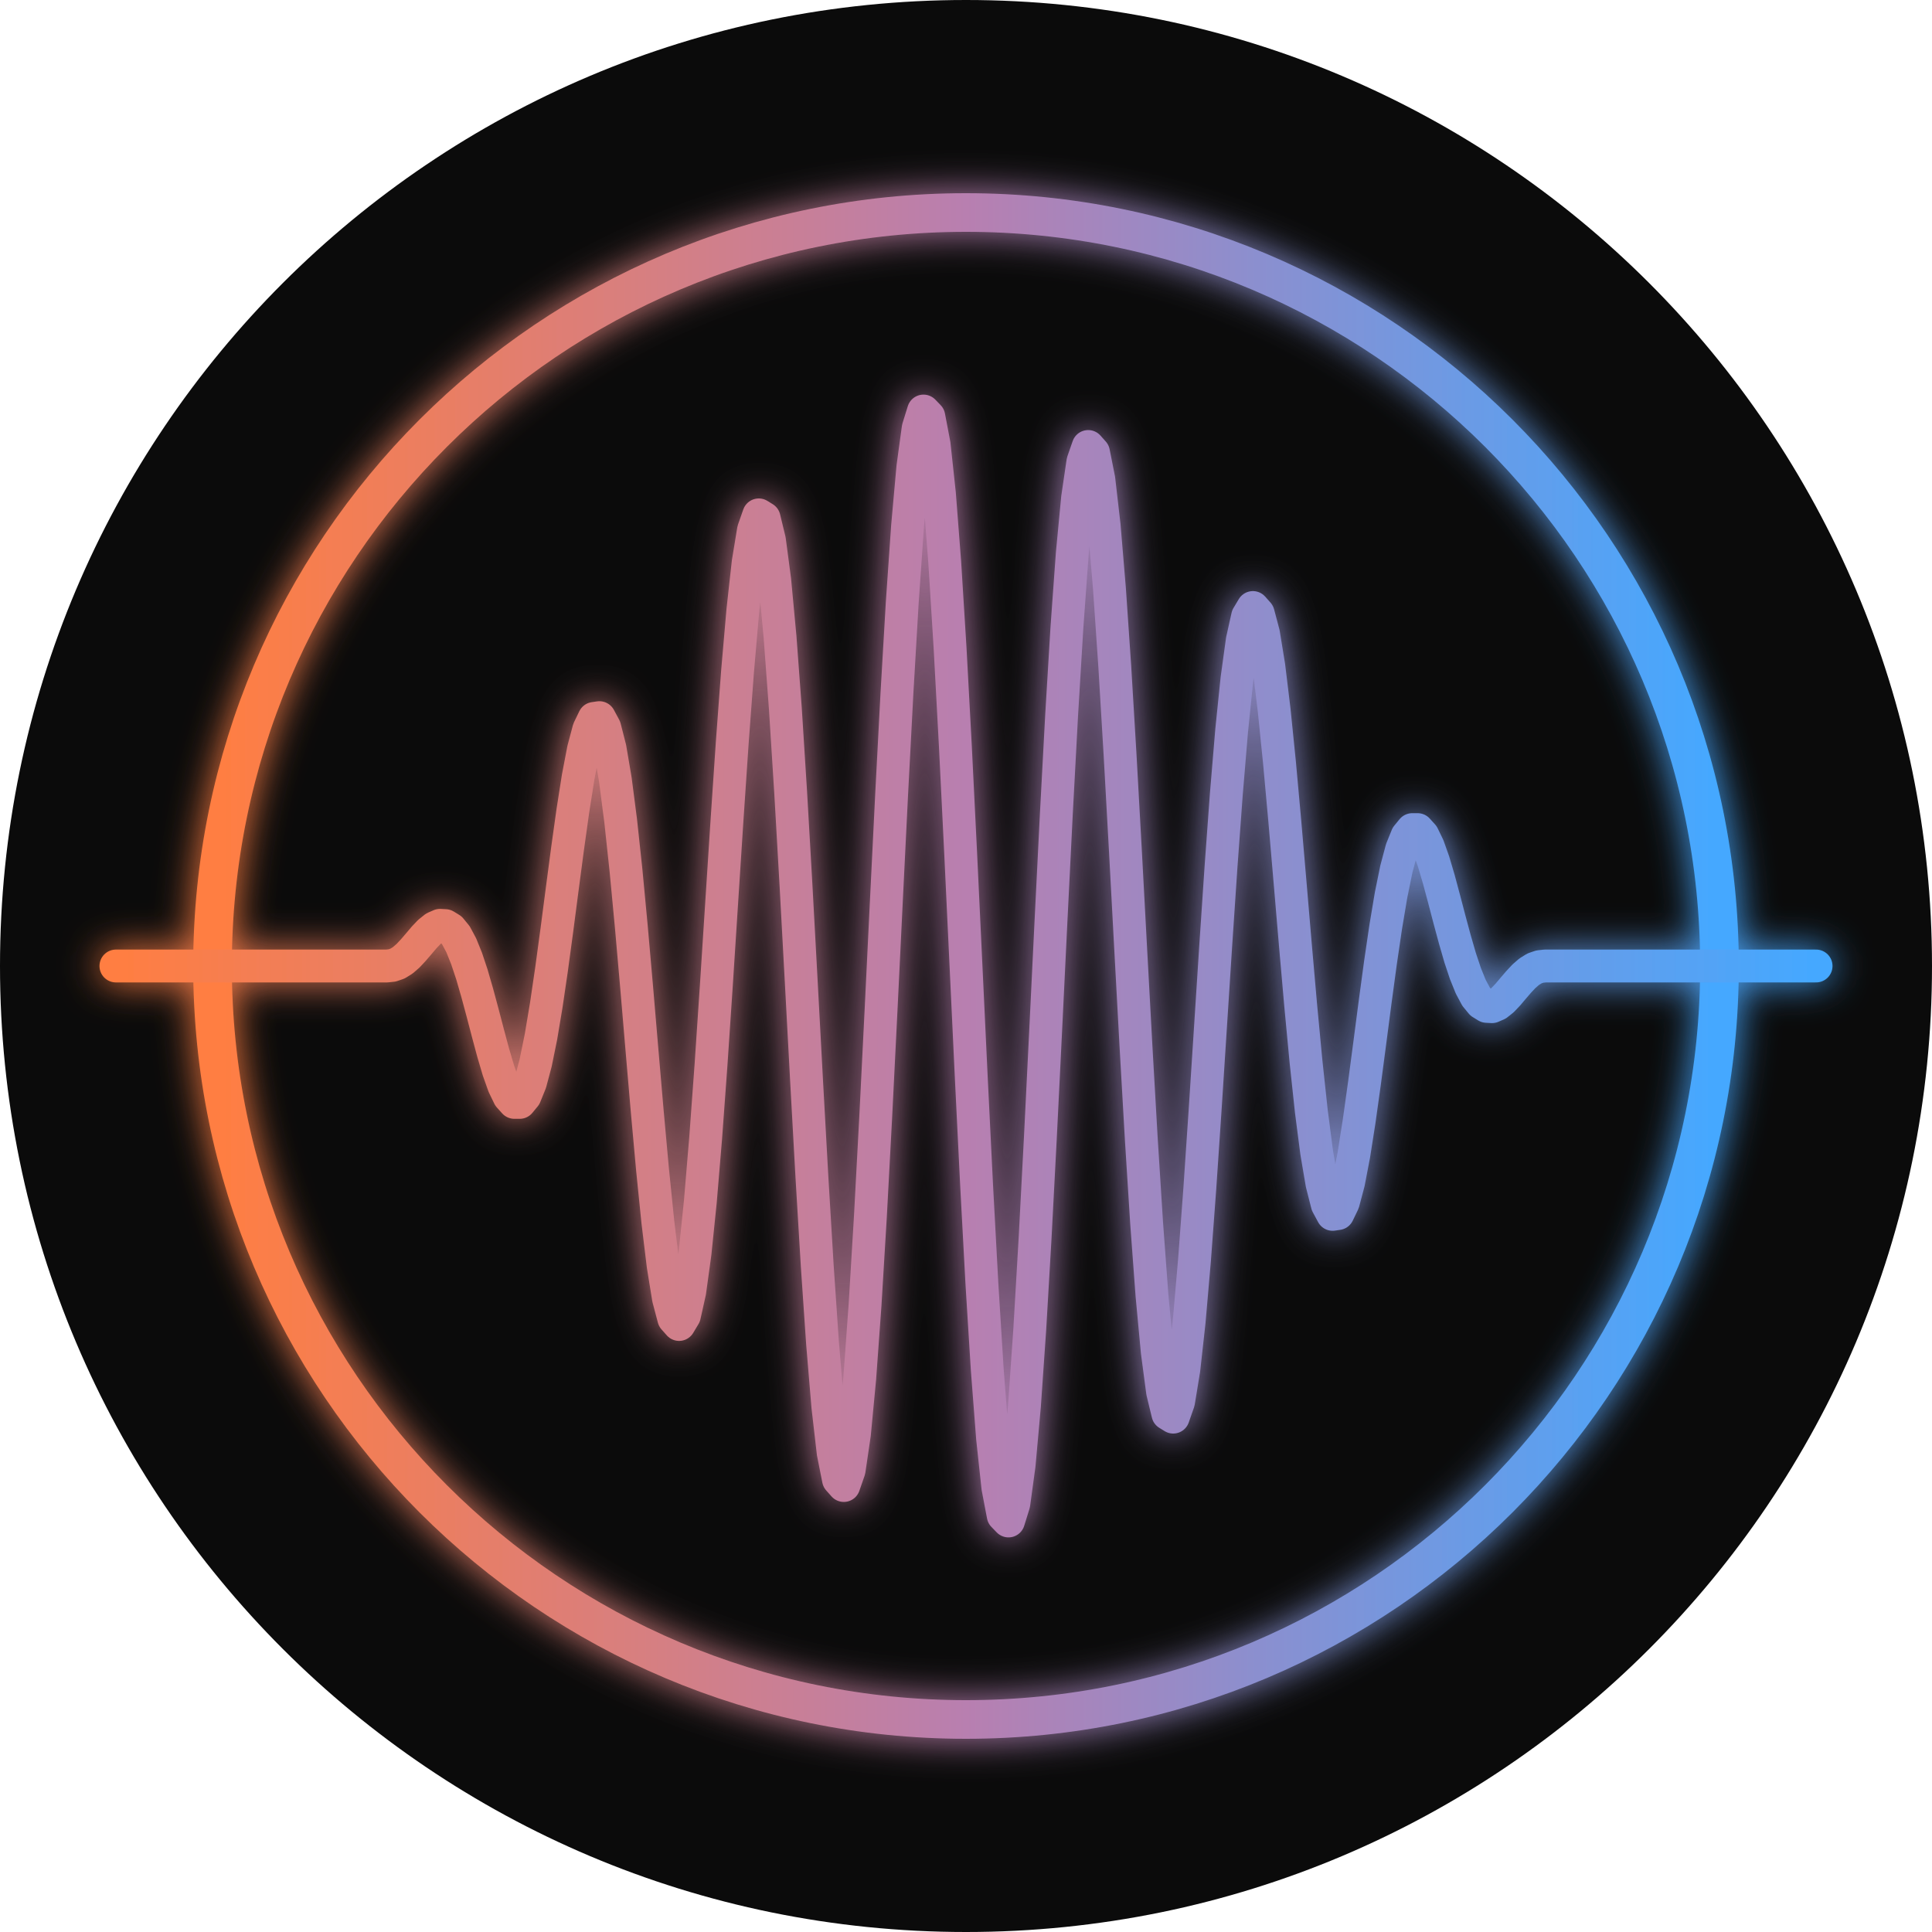
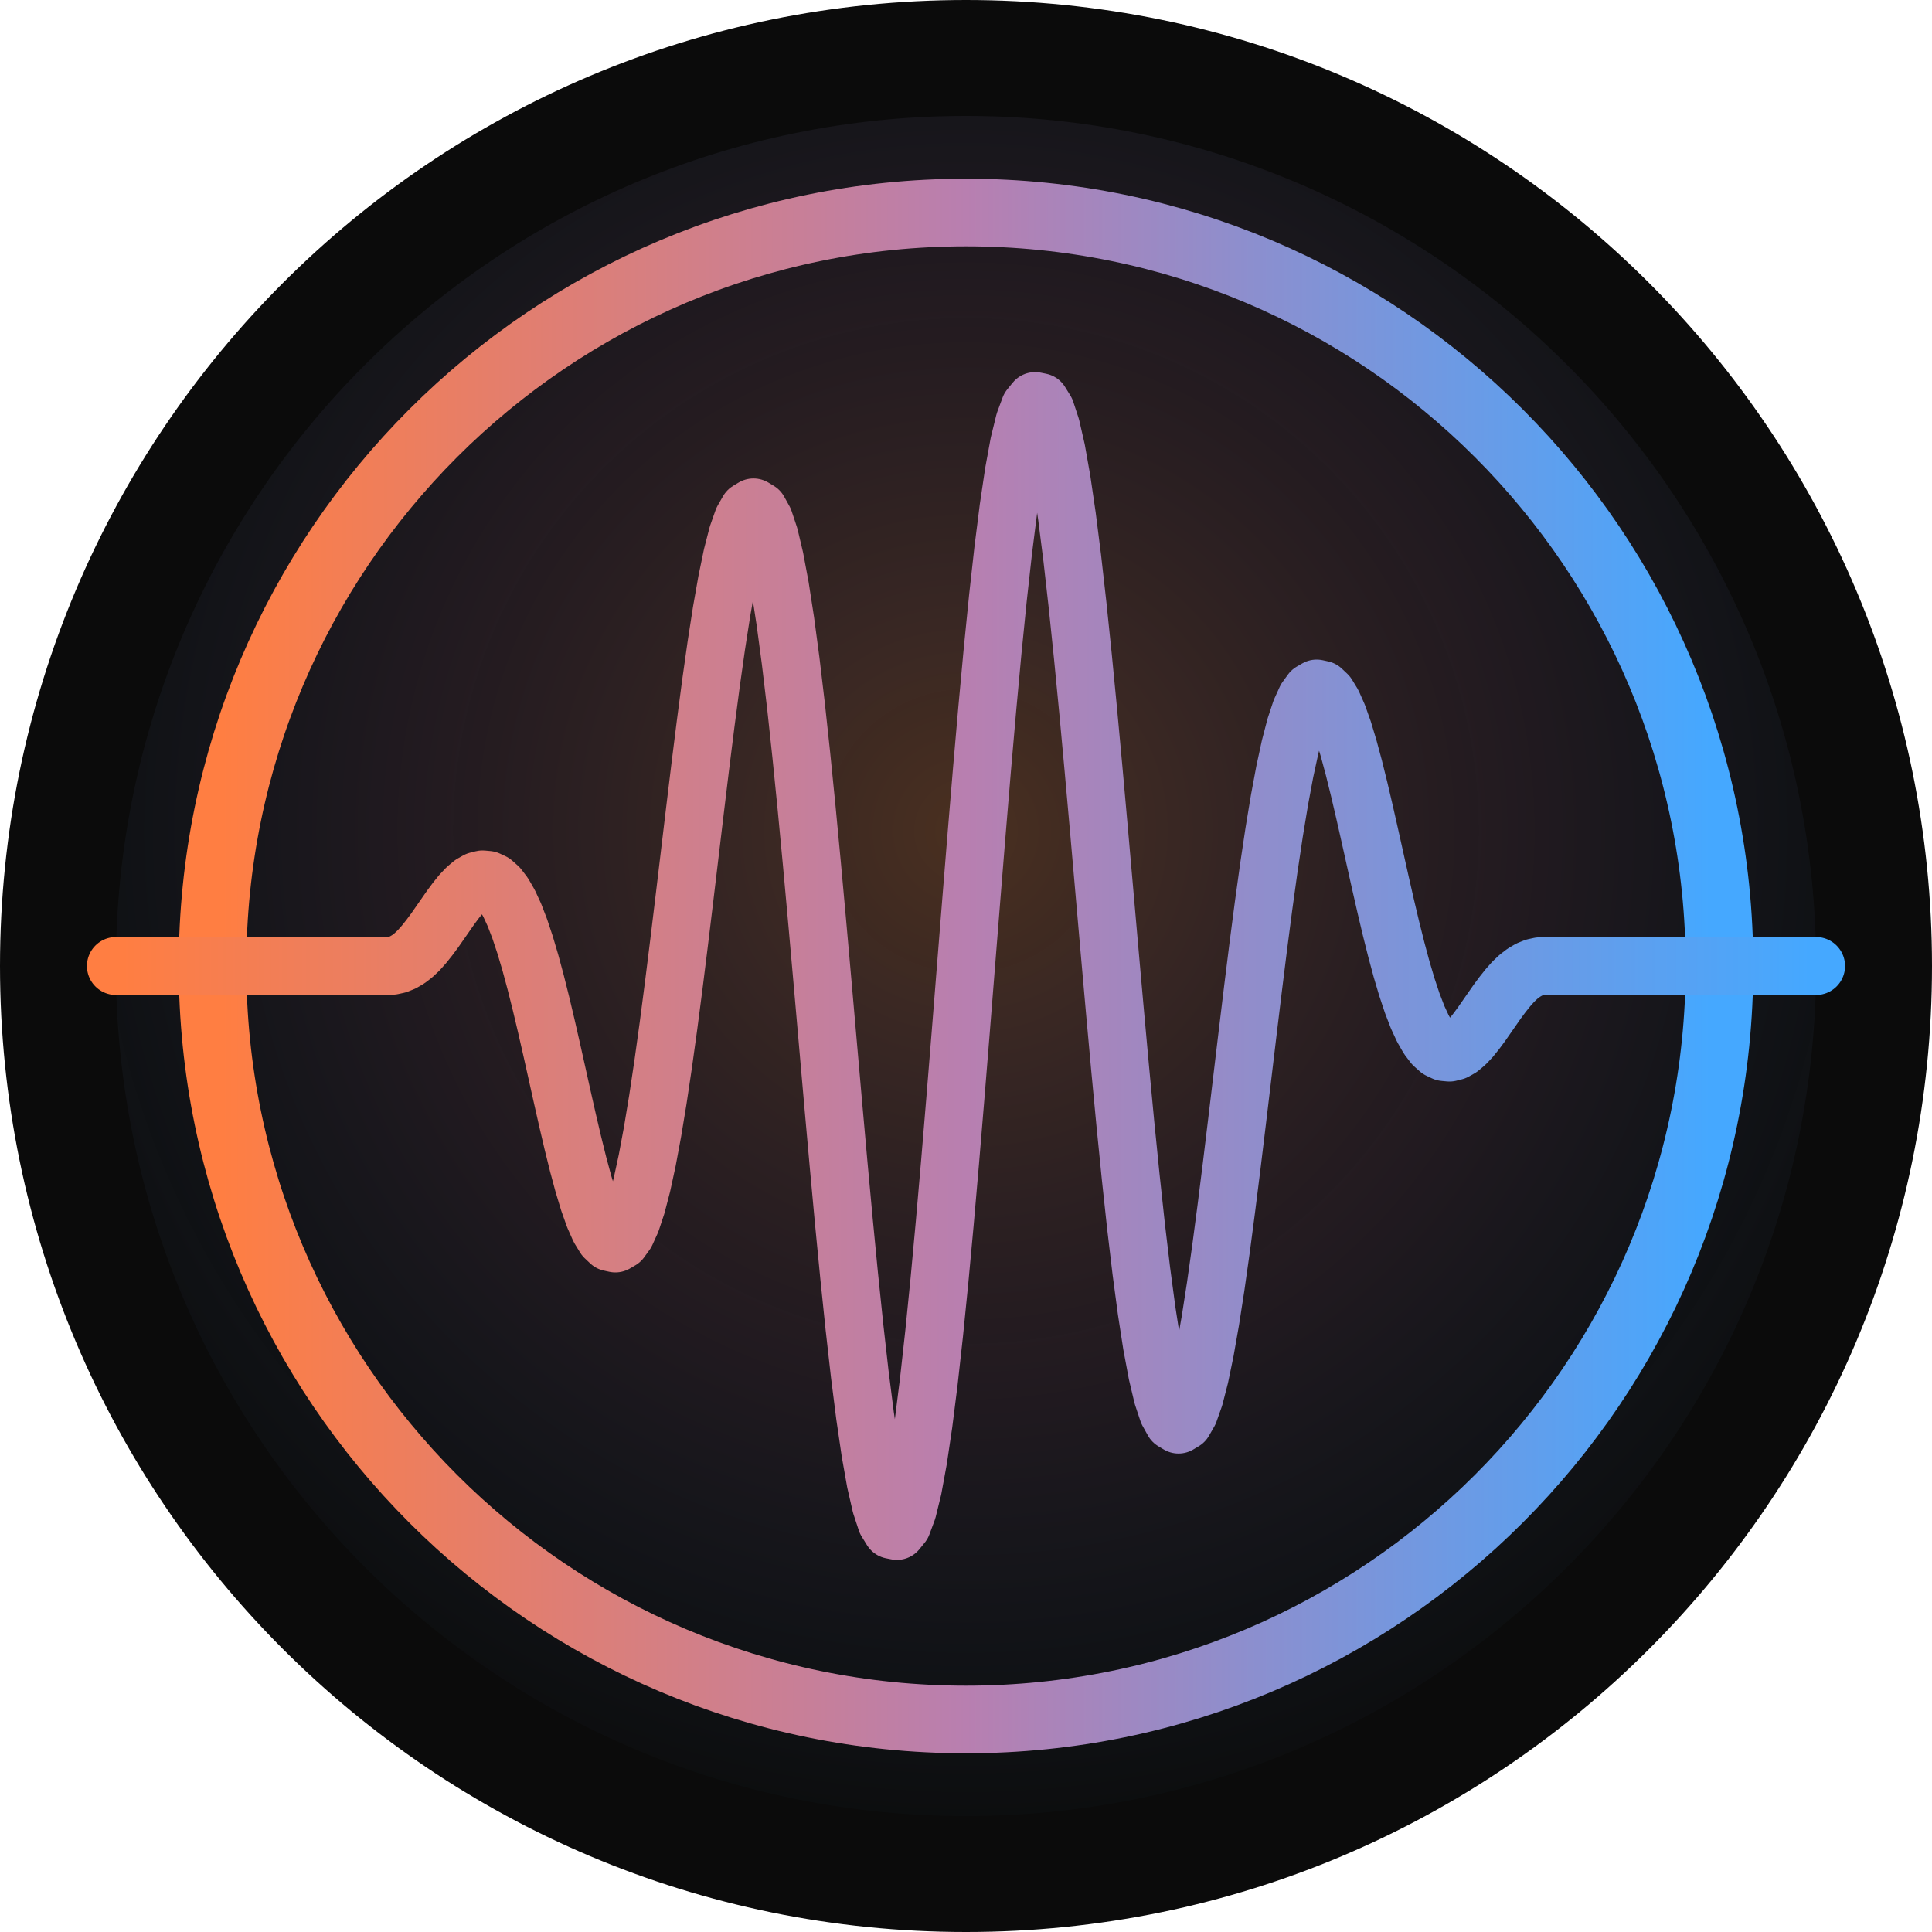
<svg xmlns="http://www.w3.org/2000/svg" width="200" height="200" viewBox="0 0 200 200">
  <circle cx="100" cy="100" r="100" fill="#0b0b0b" />
  <defs>
    <linearGradient id="lgf" x1="0" y1="0" x2="1" y2="0">
      <stop offset="0" stop-color="#ff7e42" />
      <stop offset="0.5" stop-color="#b87fb0" />
      <stop offset="1" stop-color="#45a8ff" />
    </linearGradient>
-     <filter id="glf" x="-30%" y="-30%" width="160%" height="160%">
-       <feGaussianBlur stdDeviation="2" result="b" />
-       <feMerge>
-         <feMergeNode in="b" />
-         <feMergeNode in="SourceGraphic" />
-       </feMerge>
-     </filter>
+     <radialGradient id="rgf" cx="0.5" cy="0.42" r="0.62">
+       <stop offset="0" stop-color="#ff9a5c" stop-opacity="0.26" />
+       <stop offset="0.55" stop-color="#b87fb0" stop-opacity="0.12" />
+       <stop offset="1" stop-color="#45a8ff" stop-opacity="0" />
+     </radialGradient>
  </defs>
-   <g filter="url(#glf)" fill="none" stroke="url(#lgf)" stroke-linecap="round" stroke-linejoin="round">
-     <circle cx="100" cy="100" r="78" stroke-width="4" />
-     <path d="M12.00,100.00 L12.55,100.00 L13.10,100.00 L13.65,100.00 L14.20,100.00 L14.75,100.00 L15.30,100.00 L15.85,100.00 L16.40,100.00 L16.95,100.00 L17.50,100.00 L18.05,100.00 L18.60,100.00 L19.15,100.00 L19.70,100.00 L20.25,100.00 L20.80,100.00 L21.35,100.00 L21.90,100.00 L22.45,100.00 L23.00,100.00 L23.55,100.00 L24.10,100.00 L24.65,100.00 L25.20,100.00 L25.75,100.00 L26.30,100.00 L26.85,100.00 L27.40,100.00 L27.95,100.00 L28.50,100.00 L29.05,100.00 L29.60,100.00 L30.15,100.00 L30.70,100.00 L31.25,100.00 L31.80,100.00 L32.35,100.00 L32.90,100.00 L33.45,100.00 L34.00,100.00 L34.55,100.00 L35.10,100.00 L35.65,100.00 L36.20,100.00 L36.75,100.00 L37.30,100.00 L37.85,100.00 L38.40,100.00 L38.95,100.00 L39.50,100.00 L40.05,100.00 L40.60,99.94 L41.15,99.75 L41.70,99.41 L42.25,98.93 L42.80,98.34 L43.35,97.70 L43.90,97.05 L44.45,96.47 L45.00,96.03 L45.55,95.79 L46.10,95.82 L46.65,96.16 L47.20,96.83 L47.75,97.86 L48.30,99.22 L48.85,100.87 L49.40,102.77 L49.95,104.81 L50.50,106.91 L51.05,108.96 L51.60,110.82 L52.15,112.37 L52.70,113.51 L53.25,114.12 L53.80,114.12 L54.35,113.45 L54.90,112.09 L55.45,110.03 L56.00,107.33 L56.55,104.05 L57.10,100.31 L57.65,96.25 L58.20,92.04 L58.75,87.88 L59.30,83.95 L59.85,80.45 L60.40,77.58 L60.95,75.51 L61.50,74.37 L62.05,74.29 L62.60,75.31 L63.15,77.47 L63.70,80.71 L64.25,84.96 L64.80,90.08 L65.35,95.89 L65.90,102.15 L66.45,108.62 L67.00,115.02 L67.55,121.07 L68.10,126.49 L68.65,131.02 L69.20,134.41 L69.75,136.49 L70.30,137.11 L70.85,136.19 L71.40,133.72 L71.95,129.73 L72.50,124.37 L73.05,117.80 L73.60,110.28 L74.15,102.09 L74.70,93.56 L75.25,85.05 L75.80,76.91 L76.35,69.51 L76.90,63.18 L77.45,58.22 L78.00,54.87 L78.55,53.30 L79.10,53.64 L79.65,55.91 L80.20,60.06 L80.75,65.94 L81.30,73.36 L81.85,82.04 L82.40,91.62 L82.95,101.73 L83.50,111.95 L84.05,121.85 L84.60,131.02 L85.15,139.06 L85.70,145.62 L86.25,150.39 L86.80,153.16 L87.35,153.78 L87.90,152.20 L88.45,148.46 L89.00,142.68 L89.55,135.08 L90.10,125.97 L90.65,115.70 L91.20,104.69 L91.75,93.39 L92.30,82.27 L92.85,71.79 L93.40,62.38 L93.95,54.46 L94.50,48.35 L95.05,44.32 L95.60,42.55 L96.15,43.12 L96.70,46.01 L97.25,51.11 L97.80,58.23 L98.35,67.06 L98.90,77.26 L99.45,88.39 L100.00,100.00 L100.55,111.61 L101.10,122.74 L101.65,132.94 L102.20,141.77 L102.75,148.89 L103.30,153.99 L103.85,156.88 L104.40,157.45 L104.95,155.68 L105.50,151.65 L106.05,145.54 L106.60,137.62 L107.15,128.21 L107.70,117.73 L108.25,106.61 L108.80,95.31 L109.35,84.30 L109.90,74.03 L110.45,64.92 L111.00,57.32 L111.55,51.54 L112.10,47.80 L112.65,46.22 L113.20,46.84 L113.75,49.61 L114.30,54.38 L114.85,60.94 L115.40,68.98 L115.95,78.15 L116.50,88.05 L117.05,98.27 L117.60,108.38 L118.15,117.96 L118.70,126.64 L119.25,134.06 L119.80,139.94 L120.35,144.09 L120.90,146.36 L121.45,146.70 L122.00,145.13 L122.55,141.78 L123.10,136.82 L123.65,130.49 L124.20,123.09 L124.75,114.95 L125.30,106.44 L125.85,97.91 L126.40,89.72 L126.95,82.20 L127.50,75.63 L128.05,70.27 L128.60,66.28 L129.15,63.81 L129.70,62.89 L130.25,63.51 L130.80,65.59 L131.35,68.98 L131.90,73.51 L132.45,78.93 L133.00,84.98 L133.55,91.38 L134.10,97.85 L134.65,104.11 L135.20,109.92 L135.75,115.04 L136.30,119.29 L136.85,122.53 L137.40,124.69 L137.95,125.71 L138.50,125.63 L139.05,124.49 L139.60,122.42 L140.15,119.55 L140.70,116.05 L141.25,112.12 L141.80,107.96 L142.35,103.75 L142.90,99.69 L143.45,95.95 L144.00,92.67 L144.55,89.97 L145.10,87.91 L145.65,86.55 L146.20,85.88 L146.75,85.88 L147.30,86.49 L147.85,87.63 L148.40,89.18 L148.95,91.04 L149.50,93.09 L150.05,95.19 L150.60,97.23 L151.15,99.13 L151.70,100.78 L152.25,102.14 L152.80,103.17 L153.35,103.84 L153.90,104.18 L154.45,104.21 L155.00,103.97 L155.55,103.53 L156.10,102.95 L156.65,102.30 L157.20,101.66 L157.75,101.07 L158.30,100.59 L158.85,100.25 L159.40,100.06 L159.95,100.00 L160.50,100.00 L161.05,100.00 L161.60,100.00 L162.15,100.00 L162.70,100.00 L163.25,100.00 L163.80,100.00 L164.35,100.00 L164.90,100.00 L165.45,100.00 L166.00,100.00 L166.55,100.00 L167.10,100.00 L167.65,100.00 L168.20,100.00 L168.75,100.00 L169.30,100.00 L169.85,100.00 L170.40,100.00 L170.95,100.00 L171.50,100.00 L172.05,100.00 L172.60,100.00 L173.15,100.00 L173.70,100.00 L174.25,100.00 L174.80,100.00 L175.35,100.00 L175.90,100.00 L176.45,100.00 L177.00,100.00 L177.55,100.00 L178.10,100.00 L178.65,100.00 L179.20,100.00 L179.75,100.00 L180.30,100.00 L180.85,100.00 L181.40,100.00 L181.95,100.00 L182.50,100.00 L183.05,100.00 L183.60,100.00 L184.15,100.00 L184.70,100.00 L185.25,100.00 L185.80,100.00 L186.35,100.00 L186.90,100.00 L187.45,100.00 L188.00,100.00" stroke-width="3.4" />
+   <g fill="none" stroke="url(#lgf)" stroke-linecap="round" stroke-linejoin="round">
+     <circle cx="100" cy="100" r="88" fill="url(#rgf)" stroke="none" />
+     <circle cx="100" cy="100" r="78" stroke-width="7" />
+     <path d="M12.00,100.00 L12.55,100.00 L13.10,100.00 L13.65,100.00 L14.20,100.00 L14.75,100.00 L15.30,100.00 L15.85,100.00 L16.40,100.00 L16.95,100.00 L17.50,100.00 L18.05,100.00 L18.60,100.00 L19.15,100.00 L19.70,100.00 L20.25,100.00 L20.80,100.00 L21.35,100.00 L21.90,100.00 L22.45,100.00 L23.00,100.00 L23.55,100.00 L24.10,100.00 L24.65,100.00 L25.20,100.00 L25.75,100.00 L26.30,100.00 L26.85,100.00 L27.40,100.00 L27.95,100.00 L28.50,100.00 L29.05,100.00 L29.60,100.00 L30.15,100.00 L30.70,100.00 L31.25,100.00 L31.80,100.00 L32.35,100.00 L32.90,100.00 L33.45,100.00 L34.00,100.00 L34.55,100.00 L35.10,100.00 L35.65,100.00 L36.20,100.00 L36.75,100.00 L37.30,100.00 L37.85,100.00 L38.40,100.00 L38.95,100.00 L39.50,100.00 L40.05,100.00 L40.60,99.97 L41.15,99.85 L41.70,99.63 L42.25,99.31 L42.80,98.89 L43.35,98.37 L43.90,97.75 L44.45,97.06 L45.00,96.32 L45.55,95.53 L46.10,94.74 L46.65,93.95 L47.20,93.21 L47.75,92.53 L48.30,91.95 L48.85,91.49 L49.40,91.18 L49.95,91.04 L50.50,91.09 L51.05,91.35 L51.60,91.84 L52.15,92.56 L52.70,93.52 L53.25,94.71 L53.80,96.14 L54.35,97.79 L54.90,99.64 L55.45,101.68 L56.00,103.87 L56.55,106.19 L57.10,108.60 L57.65,111.06 L58.20,113.53 L58.75,115.96 L59.30,118.31 L59.85,120.53 L60.40,122.57 L60.95,124.39 L61.50,125.94 L62.05,127.18 L62.60,128.08 L63.15,128.60 L63.70,128.72 L64.25,128.40 L64.80,127.64 L65.35,126.43 L65.90,124.77 L66.45,122.66 L67.00,120.12 L67.55,117.17 L68.10,113.84 L68.65,110.17 L69.20,106.20 L69.75,101.98 L70.30,97.57 L70.85,93.03 L71.40,88.43 L71.95,83.83 L72.50,79.29 L73.05,74.91 L73.60,70.73 L74.15,66.84 L74.70,63.30 L75.25,60.18 L75.80,57.52 L76.35,55.38 L76.90,53.82 L77.45,52.86 L78.00,52.53 L78.55,52.86 L79.10,53.85 L79.65,55.50 L80.20,57.82 L80.75,60.76 L81.30,64.31 L81.85,68.43 L82.40,73.06 L82.95,78.16 L83.50,83.64 L84.05,89.45 L84.60,95.50 L85.15,101.70 L85.70,107.98 L86.25,114.25 L86.80,120.41 L87.35,126.37 L87.90,132.04 L88.45,137.35 L89.00,142.22 L89.55,146.56 L90.10,150.31 L90.65,153.41 L91.20,155.81 L91.75,157.48 L92.30,158.37 L92.85,158.48 L93.40,157.80 L93.95,156.32 L94.50,154.08 L95.05,151.08 L95.60,147.38 L96.15,143.02 L96.70,138.06 L97.25,132.57 L97.80,126.62 L98.35,120.30 L98.90,113.69 L99.45,106.90 L100.00,100.00 L100.55,93.10 L101.10,86.31 L101.65,79.70 L102.20,73.38 L102.75,67.43 L103.30,61.94 L103.85,56.98 L104.40,52.62 L104.95,48.92 L105.50,45.92 L106.05,43.68 L106.60,42.20 L107.15,41.52 L107.70,41.63 L108.25,42.52 L108.80,44.19 L109.35,46.59 L109.90,49.69 L110.45,53.44 L111.00,57.78 L111.55,62.65 L112.10,67.96 L112.65,73.63 L113.20,79.59 L113.75,85.75 L114.30,92.02 L114.85,98.30 L115.40,104.50 L115.95,110.55 L116.50,116.36 L117.05,121.84 L117.60,126.94 L118.15,131.57 L118.70,135.69 L119.25,139.24 L119.80,142.18 L120.35,144.50 L120.90,146.15 L121.45,147.14 L122.00,147.47 L122.55,147.14 L123.10,146.18 L123.65,144.62 L124.20,142.48 L124.75,139.82 L125.30,136.70 L125.85,133.16 L126.40,129.27 L126.95,125.09 L127.50,120.71 L128.05,116.17 L128.60,111.57 L129.15,106.97 L129.70,102.43 L130.25,98.02 L130.80,93.80 L131.35,89.83 L131.90,86.16 L132.45,82.83 L133.00,79.88 L133.55,77.34 L134.10,75.23 L134.65,73.57 L135.20,72.36 L135.75,71.60 L136.30,71.28 L136.85,71.40 L137.40,71.92 L137.95,72.82 L138.50,74.06 L139.05,75.61 L139.60,77.43 L140.15,79.47 L140.70,81.69 L141.25,84.04 L141.80,86.47 L142.35,88.94 L142.90,91.40 L143.45,93.81 L144.00,96.13 L144.55,98.32 L145.10,100.36 L145.65,102.21 L146.20,103.86 L146.75,105.29 L147.30,106.48 L147.85,107.44 L148.40,108.16 L148.95,108.65 L149.50,108.91 L150.05,108.96 L150.60,108.82 L151.15,108.51 L151.70,108.05 L152.25,107.47 L152.80,106.79 L153.35,106.05 L153.90,105.26 L154.45,104.47 L155.00,103.68 L155.55,102.94 L156.10,102.25 L156.65,101.63 L157.20,101.11 L157.75,100.69 L158.30,100.37 L158.85,100.15 L159.40,100.03 L159.95,100.00 L160.50,100.00 L161.05,100.00 L161.60,100.00 L162.15,100.00 L162.70,100.00 L163.25,100.00 L163.80,100.00 L164.35,100.00 L164.90,100.00 L165.45,100.00 L166.00,100.00 L166.55,100.00 L167.10,100.00 L167.65,100.00 L168.20,100.00 L168.75,100.00 L169.30,100.00 L169.85,100.00 L170.40,100.00 L170.95,100.00 L171.50,100.00 L172.05,100.00 L172.60,100.00 L173.15,100.00 L173.70,100.00 L174.25,100.00 L174.80,100.00 L175.35,100.00 L175.90,100.00 L176.45,100.00 L177.00,100.00 L177.55,100.00 L178.10,100.00 L178.65,100.00 L179.20,100.00 L179.75,100.00 L180.30,100.00 L180.85,100.00 L181.40,100.00 L181.95,100.00 L182.50,100.00 L183.05,100.00 L183.60,100.00 L184.15,100.00 L184.70,100.00 L185.25,100.00 L185.80,100.00 L186.35,100.00 L186.90,100.00 L187.45,100.00 L188.00,100.00" stroke-width="6" />
  </g>
</svg>
